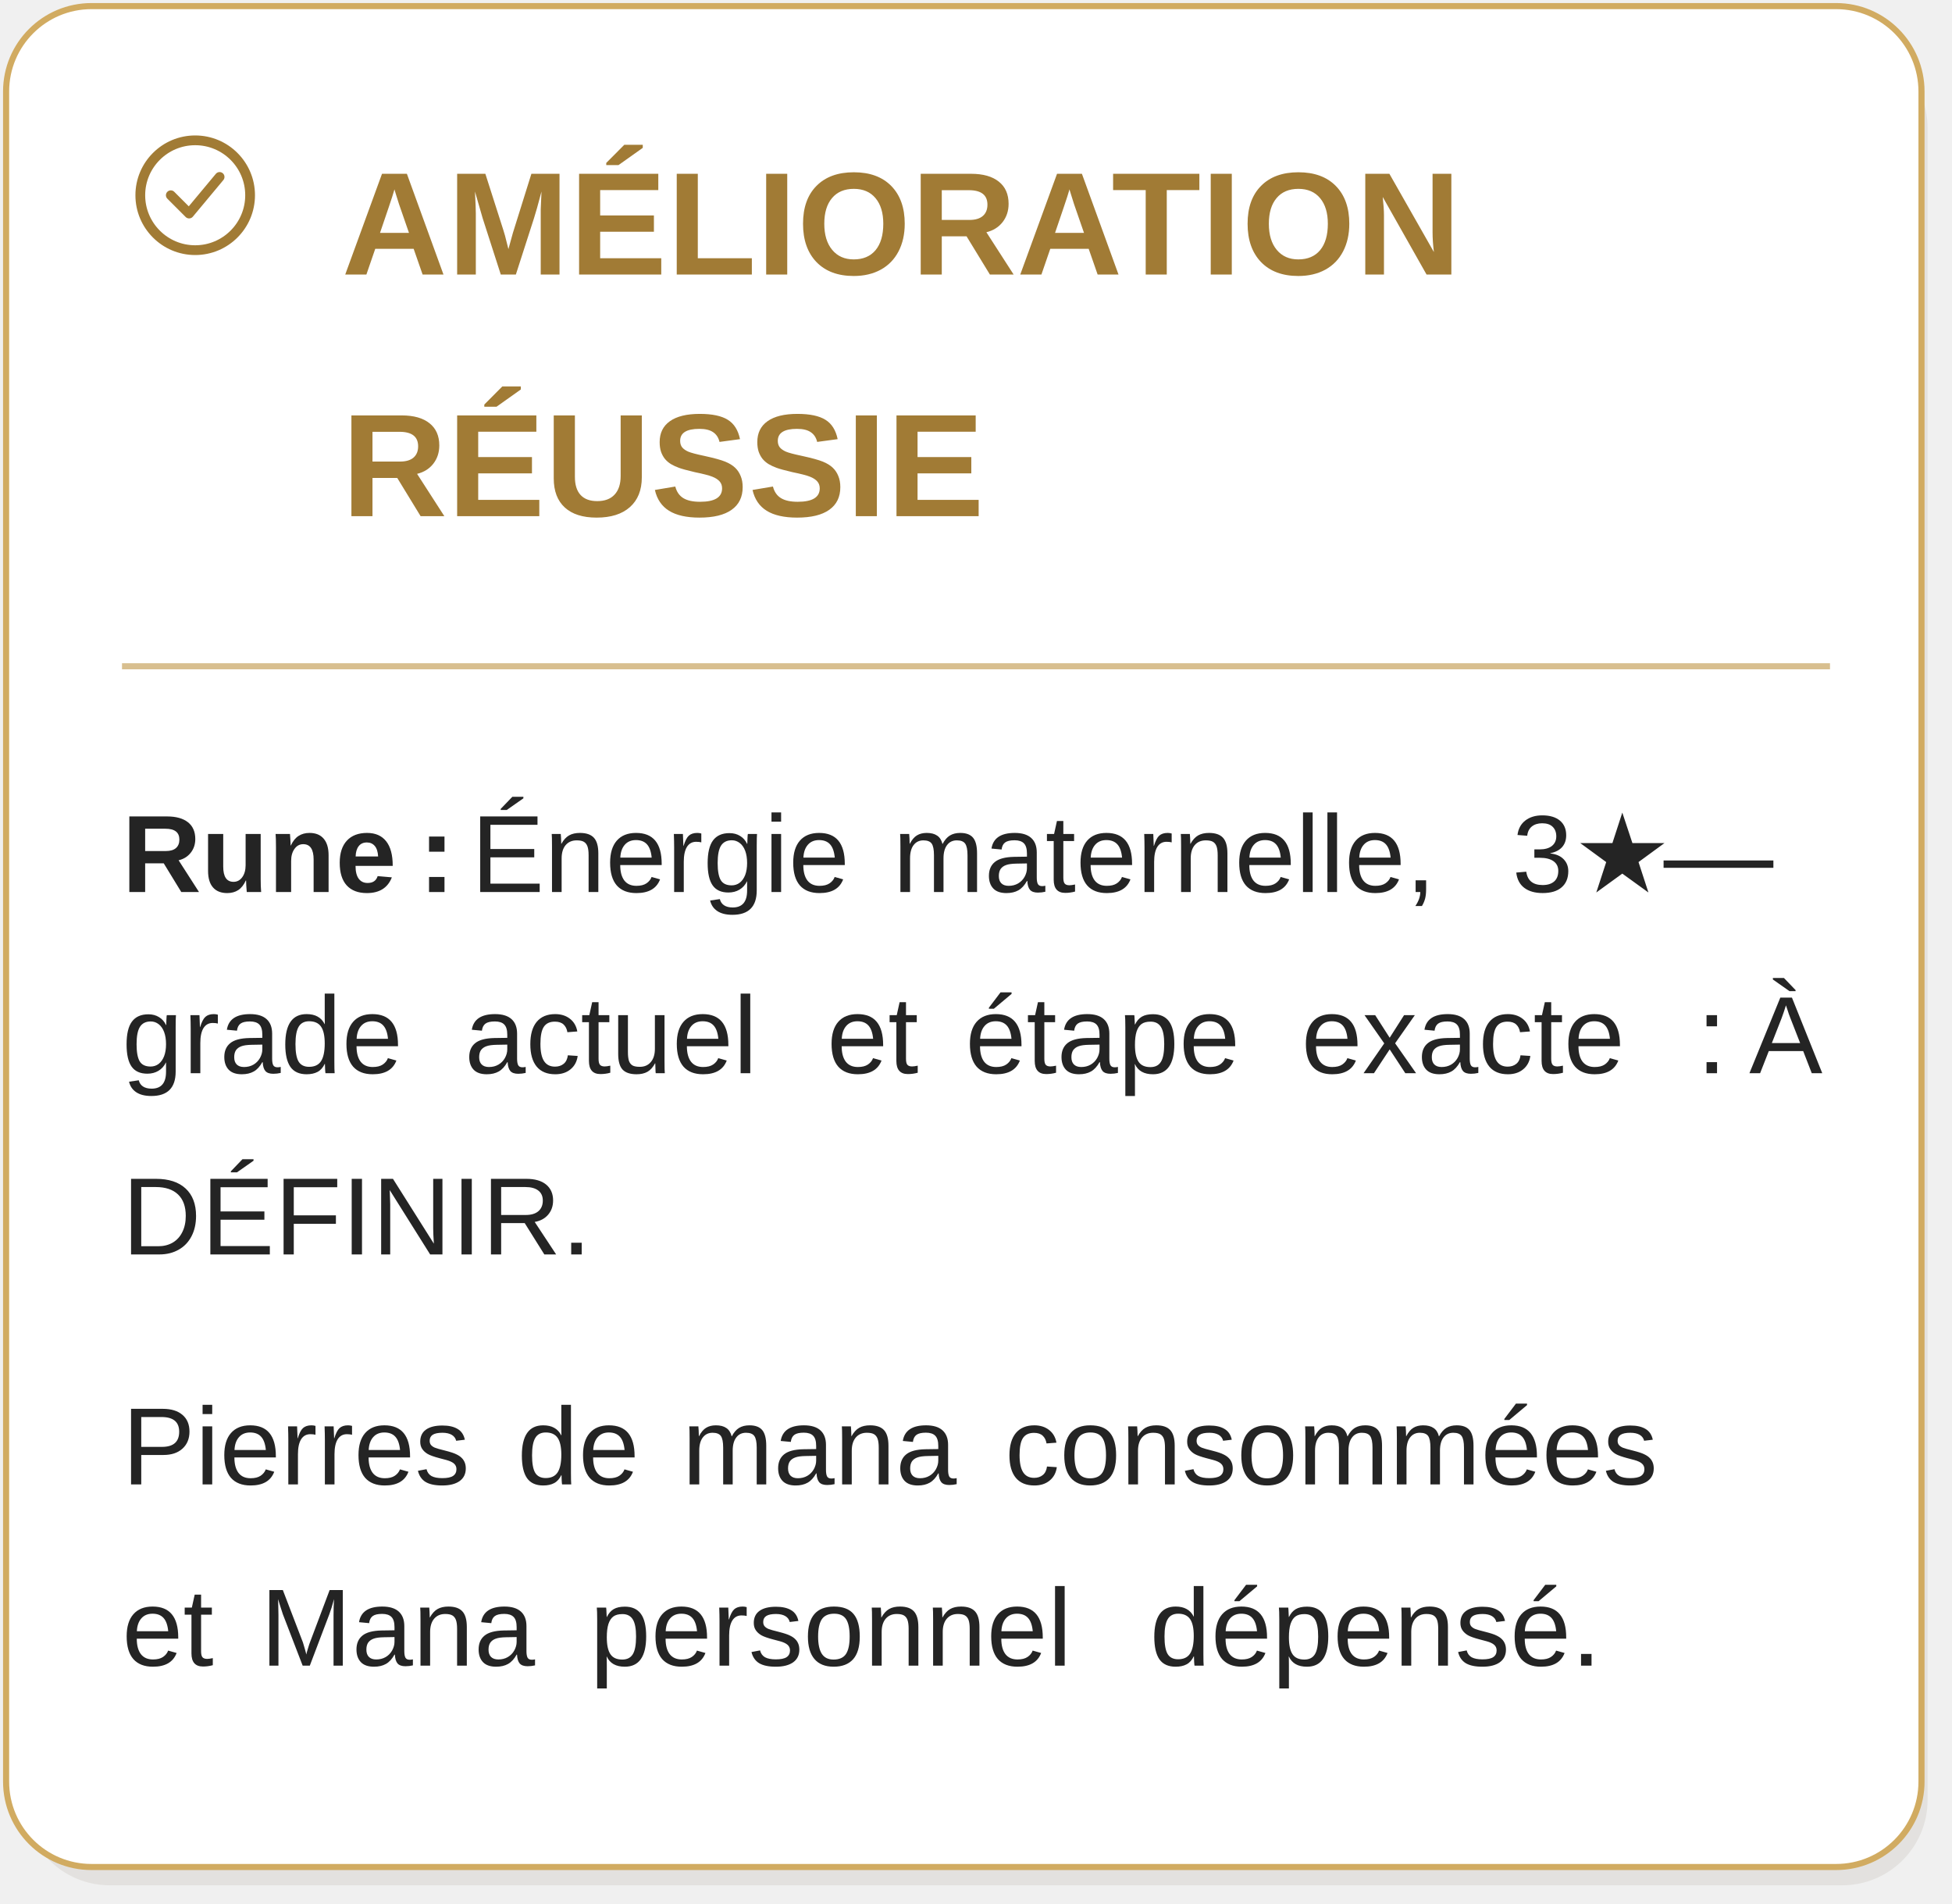
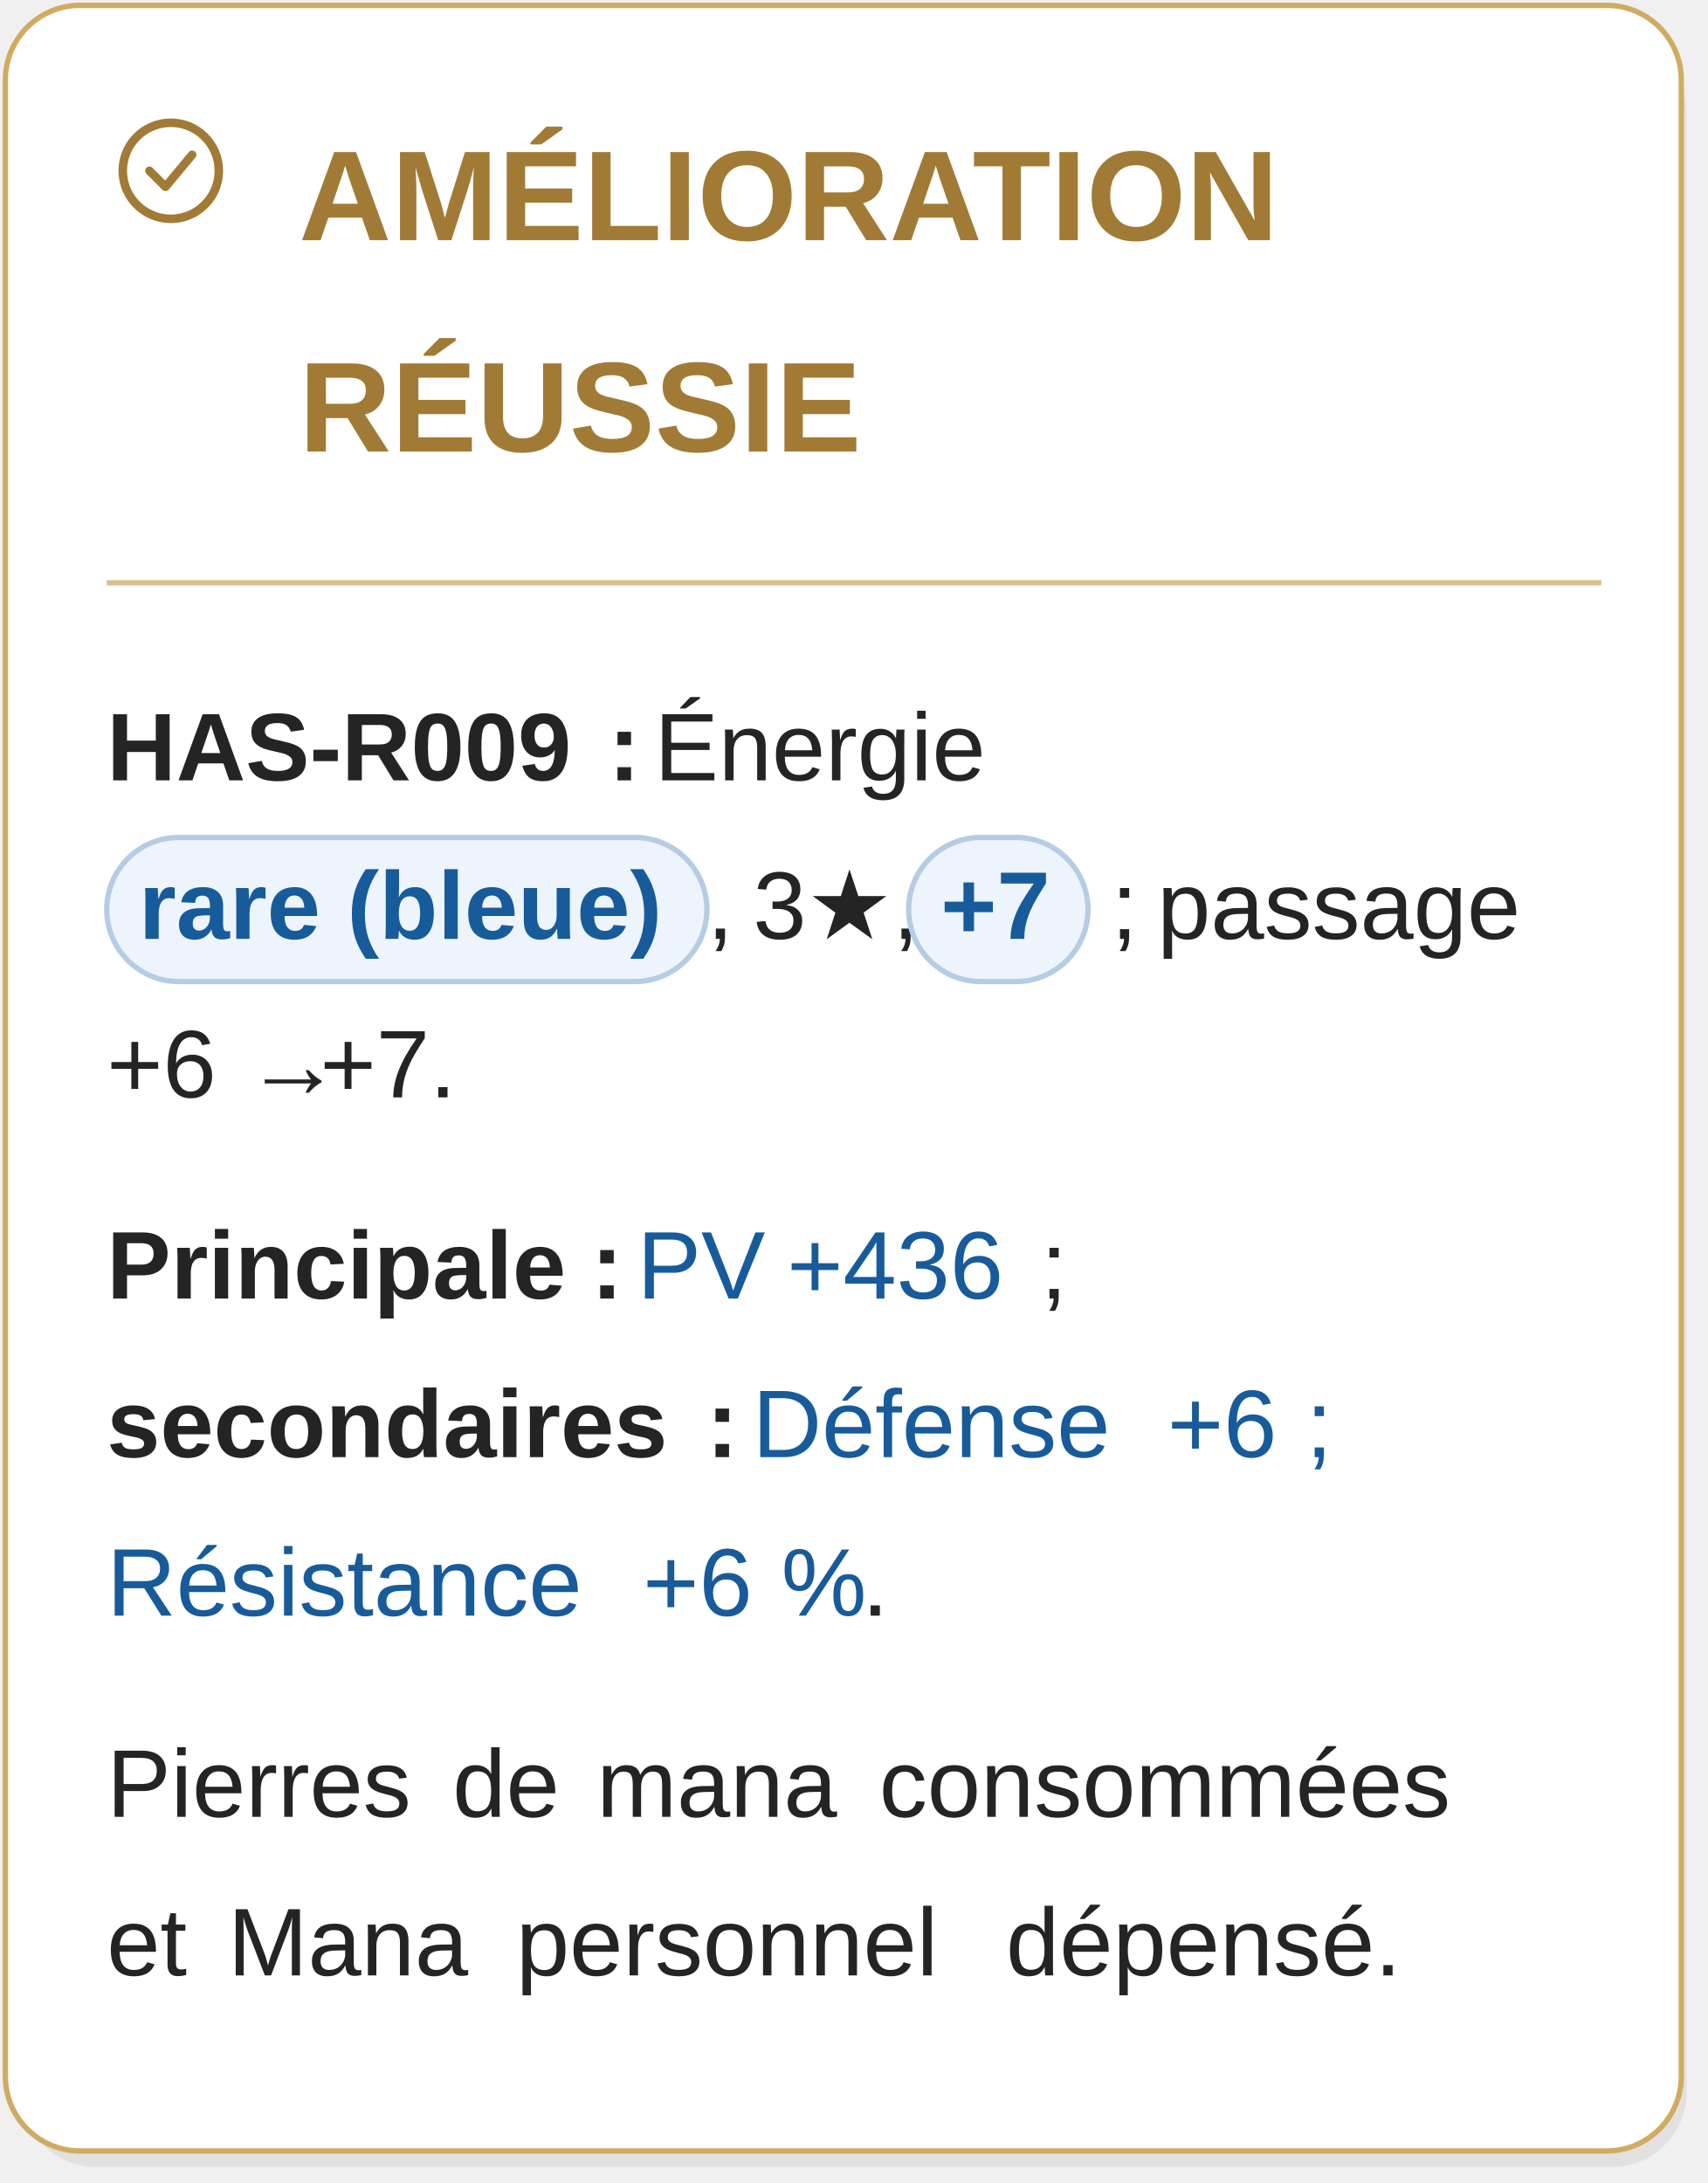
- <svg xmlns="http://www.w3.org/2000/svg" width="320" height="312" viewBox="0 0 320 312" font-family="Arial, sans-serif">
-   <rect x="4" y="7" width="312" height="302" rx="14" fill="#483615" opacity="0.08" />
-   <rect x="1" y="1" width="314" height="305" rx="14" fill="#FFFFFF" stroke="#D1AB61" />
+ <svg xmlns="http://www.w3.org/2000/svg" width="320" height="409" viewBox="0 0 320 409" font-family="Arial, sans-serif">
+   <rect x="4" y="7" width="312" height="399" rx="14" fill="#483615" opacity="0.08" />
+   <rect x="1" y="1" width="314" height="402" rx="14" fill="#FFFFFF" stroke="#D1AB61" />
  <g transform="translate(20 20)" fill="none" stroke="#A17B35" stroke-width="1.6" stroke-linecap="round" stroke-linejoin="round">
    <circle cx="12" cy="12" r="9" />
    <path d="m8 12 3 3 5-6" />
  </g>
  <text x="56.00" y="45.00" font-size="24" font-weight="700" fill="#A17B35" textLength="184.68" lengthAdjust="spacingAndGlyphs" xml:space="preserve">AMÉLIORATION</text>
  <text x="240.68" y="45.00" font-size="24" font-weight="700" fill="#A17B35" textLength="5.40" lengthAdjust="spacingAndGlyphs" xml:space="preserve"> </text>
  <text x="56.00" y="84.60" font-size="24" font-weight="700" fill="#A17B35" textLength="98.28" lengthAdjust="spacingAndGlyphs" xml:space="preserve">RÉUSSIE</text>
  <path d="M20 109.2h280" stroke="#D8BF8F" />
-   <text x="20.00" y="146.20" font-size="18" font-weight="700" fill="#242424" textLength="44.28" lengthAdjust="spacingAndGlyphs" xml:space="preserve">Rune</text>
-   <text x="64.28" y="146.20" font-size="18" font-weight="700" fill="#242424" textLength="4.32" lengthAdjust="spacingAndGlyphs" xml:space="preserve"> </text>
-   <text x="68.60" y="146.20" font-size="18" font-weight="700" fill="#242424" textLength="4.32" lengthAdjust="spacingAndGlyphs" xml:space="preserve">:</text>
-   <text x="72.92" y="146.20" font-size="18" font-weight="400" fill="#242424" textLength="4.32" lengthAdjust="spacingAndGlyphs" xml:space="preserve"> </text>
-   <text x="77.24" y="146.20" font-size="18" font-weight="400" fill="#242424" textLength="64.80" lengthAdjust="spacingAndGlyphs" xml:space="preserve">Énergie</text>
-   <text x="142.04" y="146.20" font-size="18" font-weight="400" fill="#242424" textLength="4.32" lengthAdjust="spacingAndGlyphs" xml:space="preserve"> </text>
-   <text x="146.36" y="146.20" font-size="18" font-weight="400" fill="#242424" textLength="97.20" lengthAdjust="spacingAndGlyphs" xml:space="preserve">maternelle,</text>
-   <text x="243.56" y="146.20" font-size="18" font-weight="400" fill="#242424" textLength="4.32" lengthAdjust="spacingAndGlyphs" xml:space="preserve"> </text>
-   <text x="247.88" y="146.20" font-size="18" font-weight="400" fill="#242424" textLength="20.52" lengthAdjust="spacingAndGlyphs" xml:space="preserve">3★</text>
-   <text x="268.40" y="146.20" font-size="18" font-weight="400" fill="#242424" textLength="4.32" lengthAdjust="spacingAndGlyphs" xml:space="preserve"> </text>
-   <text x="272.72" y="146.20" font-size="18" font-weight="400" fill="#242424" textLength="9.72" lengthAdjust="spacingAndGlyphs" xml:space="preserve">—</text>
-   <text x="282.44" y="146.20" font-size="18" font-weight="400" fill="#242424" textLength="4.32" lengthAdjust="spacingAndGlyphs" xml:space="preserve"> </text>
-   <text x="20.00" y="175.90" font-size="18" font-weight="400" fill="#242424" textLength="51.84" lengthAdjust="spacingAndGlyphs" xml:space="preserve">grade</text>
-   <text x="71.84" y="175.90" font-size="18" font-weight="400" fill="#242424" textLength="4.32" lengthAdjust="spacingAndGlyphs" xml:space="preserve"> </text>
-   <text x="76.16" y="175.90" font-size="18" font-weight="400" fill="#242424" textLength="55.08" lengthAdjust="spacingAndGlyphs" xml:space="preserve">actuel</text>
-   <text x="131.24" y="175.90" font-size="18" font-weight="400" fill="#242424" textLength="4.32" lengthAdjust="spacingAndGlyphs" xml:space="preserve"> </text>
-   <text x="135.56" y="175.90" font-size="18" font-weight="400" fill="#242424" textLength="18.36" lengthAdjust="spacingAndGlyphs" xml:space="preserve">et</text>
-   <text x="153.92" y="175.90" font-size="18" font-weight="400" fill="#242424" textLength="4.32" lengthAdjust="spacingAndGlyphs" xml:space="preserve"> </text>
-   <text x="158.24" y="175.90" font-size="18" font-weight="400" fill="#242424" textLength="50.76" lengthAdjust="spacingAndGlyphs" xml:space="preserve">étape</text>
-   <text x="209.00" y="175.90" font-size="18" font-weight="400" fill="#242424" textLength="4.32" lengthAdjust="spacingAndGlyphs" xml:space="preserve"> </text>
-   <text x="213.32" y="175.90" font-size="18" font-weight="400" fill="#242424" textLength="60.48" lengthAdjust="spacingAndGlyphs" xml:space="preserve">exacte</text>
-   <text x="273.80" y="175.90" font-size="18" font-weight="400" fill="#242424" textLength="4.32" lengthAdjust="spacingAndGlyphs" xml:space="preserve"> </text>
-   <text x="278.12" y="175.90" font-size="18" font-weight="400" fill="#242424" textLength="4.32" lengthAdjust="spacingAndGlyphs" xml:space="preserve">:</text>
-   <text x="282.44" y="175.90" font-size="18" font-weight="400" fill="#242424" textLength="4.32" lengthAdjust="spacingAndGlyphs" xml:space="preserve"> </text>
-   <text x="286.76" y="175.90" font-size="18" font-weight="400" fill="#242424" textLength="9.72" lengthAdjust="spacingAndGlyphs" xml:space="preserve">À</text>
-   <text x="20.00" y="205.60" font-size="18" font-weight="400" fill="#242424" textLength="76.68" lengthAdjust="spacingAndGlyphs" xml:space="preserve">DÉFINIR.</text>
-   <text x="20.00" y="243.30" font-size="18" font-weight="400" fill="#242424" textLength="60.48" lengthAdjust="spacingAndGlyphs" xml:space="preserve">Pierres</text>
-   <text x="80.48" y="243.30" font-size="18" font-weight="400" fill="#242424" textLength="4.32" lengthAdjust="spacingAndGlyphs" xml:space="preserve"> </text>
-   <text x="84.80" y="243.30" font-size="18" font-weight="400" fill="#242424" textLength="22.68" lengthAdjust="spacingAndGlyphs" xml:space="preserve">de</text>
-   <text x="107.48" y="243.30" font-size="18" font-weight="400" fill="#242424" textLength="4.32" lengthAdjust="spacingAndGlyphs" xml:space="preserve"> </text>
-   <text x="111.80" y="243.30" font-size="18" font-weight="400" fill="#242424" textLength="48.60" lengthAdjust="spacingAndGlyphs" xml:space="preserve">mana</text>
-   <text x="160.40" y="243.30" font-size="18" font-weight="400" fill="#242424" textLength="4.32" lengthAdjust="spacingAndGlyphs" xml:space="preserve"> </text>
-   <text x="164.72" y="243.30" font-size="18" font-weight="400" fill="#242424" textLength="117.72" lengthAdjust="spacingAndGlyphs" xml:space="preserve">consommées</text>
-   <text x="282.44" y="243.30" font-size="18" font-weight="400" fill="#242424" textLength="4.32" lengthAdjust="spacingAndGlyphs" xml:space="preserve"> </text>
-   <text x="20.00" y="273.00" font-size="18" font-weight="400" fill="#242424" textLength="18.36" lengthAdjust="spacingAndGlyphs" xml:space="preserve">et</text>
-   <text x="38.36" y="273.00" font-size="18" font-weight="400" fill="#242424" textLength="4.32" lengthAdjust="spacingAndGlyphs" xml:space="preserve"> </text>
-   <text x="42.68" y="273.00" font-size="18" font-weight="400" fill="#242424" textLength="49.68" lengthAdjust="spacingAndGlyphs" xml:space="preserve">Mana</text>
-   <text x="92.36" y="273.00" font-size="18" font-weight="400" fill="#242424" textLength="4.32" lengthAdjust="spacingAndGlyphs" xml:space="preserve"> </text>
-   <text x="96.68" y="273.00" font-size="18" font-weight="400" fill="#242424" textLength="87.48" lengthAdjust="spacingAndGlyphs" xml:space="preserve">personnel</text>
-   <text x="184.16" y="273.00" font-size="18" font-weight="400" fill="#242424" textLength="4.32" lengthAdjust="spacingAndGlyphs" xml:space="preserve"> </text>
-   <text x="188.48" y="273.00" font-size="18" font-weight="400" fill="#242424" textLength="78.84" lengthAdjust="spacingAndGlyphs" xml:space="preserve">dépensé.</text>
+   <text x="20.00" y="146.20" font-size="18" font-weight="700" fill="#242424" textLength="89.64" lengthAdjust="spacingAndGlyphs" xml:space="preserve">HAS-R009</text>
+   <text x="109.64" y="146.20" font-size="18" font-weight="700" fill="#242424" textLength="4.32" lengthAdjust="spacingAndGlyphs" xml:space="preserve"> </text>
+   <text x="113.96" y="146.20" font-size="18" font-weight="700" fill="#242424" textLength="4.32" lengthAdjust="spacingAndGlyphs" xml:space="preserve">:</text>
+   <text x="118.28" y="146.20" font-size="18" font-weight="400" fill="#242424" textLength="4.32" lengthAdjust="spacingAndGlyphs" xml:space="preserve"> </text>
+   <text x="122.60" y="146.20" font-size="18" font-weight="400" fill="#242424" textLength="64.80" lengthAdjust="spacingAndGlyphs" xml:space="preserve">Énergie</text>
+   <text x="187.40" y="146.20" font-size="18" font-weight="400" fill="#242424" textLength="4.32" lengthAdjust="spacingAndGlyphs" xml:space="preserve"> </text>
+   <rect x="20.00" y="156.90" width="112.44" height="27" rx="13.5" fill="#edf4fc" stroke="#b6cce5" />
+   <text x="26.00" y="175.90" font-size="18" font-weight="700" fill="#175b9b" textLength="100.44" lengthAdjust="spacingAndGlyphs" xml:space="preserve">rare (bleue)</text>
+   <text x="132.44" y="175.90" font-size="18" font-weight="400" fill="#242424" textLength="4.32" lengthAdjust="spacingAndGlyphs" xml:space="preserve">,</text>
+   <text x="136.76" y="175.90" font-size="18" font-weight="400" fill="#242424" textLength="4.32" lengthAdjust="spacingAndGlyphs" xml:space="preserve"> </text>
+   <text x="141.08" y="175.90" font-size="18" font-weight="400" fill="#242424" textLength="24.84" lengthAdjust="spacingAndGlyphs" xml:space="preserve">3★,</text>
+   <text x="165.92" y="175.90" font-size="18" font-weight="400" fill="#242424" textLength="4.32" lengthAdjust="spacingAndGlyphs" xml:space="preserve"> </text>
+   <rect x="170.24" y="156.90" width="33.60" height="27" rx="13.5" fill="#edf4fc" stroke="#b6cce5" />
+   <text x="176.24" y="175.90" font-size="18" font-weight="700" fill="#175b9b" textLength="21.60" lengthAdjust="spacingAndGlyphs" xml:space="preserve">+7</text>
+   <text x="203.84" y="175.90" font-size="18" font-weight="400" fill="#242424" textLength="4.32" lengthAdjust="spacingAndGlyphs" xml:space="preserve"> </text>
+   <text x="208.16" y="175.90" font-size="18" font-weight="400" fill="#242424" textLength="4.32" lengthAdjust="spacingAndGlyphs" xml:space="preserve">;</text>
+   <text x="212.48" y="175.90" font-size="18" font-weight="400" fill="#242424" textLength="4.32" lengthAdjust="spacingAndGlyphs" xml:space="preserve"> </text>
+   <text x="216.80" y="175.90" font-size="18" font-weight="400" fill="#242424" textLength="75.60" lengthAdjust="spacingAndGlyphs" xml:space="preserve">passage</text>
+   <text x="292.40" y="175.90" font-size="18" font-weight="400" fill="#242424" textLength="4.32" lengthAdjust="spacingAndGlyphs" xml:space="preserve"> </text>
+   <text x="20.00" y="205.60" font-size="18" font-weight="400" fill="#242424" textLength="21.60" lengthAdjust="spacingAndGlyphs" xml:space="preserve">+6</text>
+   <text x="41.60" y="205.60" font-size="18" font-weight="400" fill="#242424" textLength="4.32" lengthAdjust="spacingAndGlyphs" xml:space="preserve"> </text>
+   <text x="45.92" y="205.60" font-size="18" font-weight="400" fill="#242424" textLength="9.72" lengthAdjust="spacingAndGlyphs" xml:space="preserve">→</text>
+   <text x="55.64" y="205.60" font-size="18" font-weight="400" fill="#242424" textLength="4.32" lengthAdjust="spacingAndGlyphs" xml:space="preserve"> </text>
+   <text x="59.96" y="205.60" font-size="18" font-weight="400" fill="#242424" textLength="25.92" lengthAdjust="spacingAndGlyphs" xml:space="preserve">+7.</text>
+   <text x="20.00" y="243.30" font-size="18" font-weight="700" fill="#242424" textLength="86.40" lengthAdjust="spacingAndGlyphs" xml:space="preserve">Principale</text>
+   <text x="106.40" y="243.30" font-size="18" font-weight="700" fill="#242424" textLength="4.32" lengthAdjust="spacingAndGlyphs" xml:space="preserve"> </text>
+   <text x="110.72" y="243.30" font-size="18" font-weight="700" fill="#242424" textLength="4.32" lengthAdjust="spacingAndGlyphs" xml:space="preserve">:</text>
+   <text x="115.04" y="243.30" font-size="18" font-weight="400" fill="#242424" textLength="4.32" lengthAdjust="spacingAndGlyphs" xml:space="preserve"> </text>
+   <text x="119.36" y="243.30" font-size="18" font-weight="400" fill="#175b9b" textLength="23.76" lengthAdjust="spacingAndGlyphs" xml:space="preserve">PV</text>
+   <text x="143.12" y="243.30" font-size="18" font-weight="400" fill="#175b9b" textLength="4.32" lengthAdjust="spacingAndGlyphs" xml:space="preserve"> </text>
+   <text x="147.44" y="243.30" font-size="18" font-weight="400" fill="#175b9b" textLength="43.20" lengthAdjust="spacingAndGlyphs" xml:space="preserve">+436</text>
+   <text x="190.64" y="243.30" font-size="18" font-weight="400" fill="#242424" textLength="4.32" lengthAdjust="spacingAndGlyphs" xml:space="preserve"> </text>
+   <text x="194.96" y="243.30" font-size="18" font-weight="400" fill="#242424" textLength="4.32" lengthAdjust="spacingAndGlyphs" xml:space="preserve">;</text>
+   <text x="199.28" y="243.30" font-size="18" font-weight="400" fill="#242424" textLength="4.32" lengthAdjust="spacingAndGlyphs" xml:space="preserve"> </text>
+   <text x="20.00" y="273.00" font-size="18" font-weight="700" fill="#242424" textLength="108.00" lengthAdjust="spacingAndGlyphs" xml:space="preserve">secondaires</text>
+   <text x="128.00" y="273.00" font-size="18" font-weight="700" fill="#242424" textLength="4.32" lengthAdjust="spacingAndGlyphs" xml:space="preserve"> </text>
+   <text x="132.32" y="273.00" font-size="18" font-weight="700" fill="#242424" textLength="4.32" lengthAdjust="spacingAndGlyphs" xml:space="preserve">:</text>
+   <text x="136.64" y="273.00" font-size="18" font-weight="400" fill="#242424" textLength="4.32" lengthAdjust="spacingAndGlyphs" xml:space="preserve"> </text>
+   <text x="140.96" y="273.00" font-size="18" font-weight="400" fill="#175b9b" textLength="73.44" lengthAdjust="spacingAndGlyphs" xml:space="preserve">Défense</text>
+   <text x="214.40" y="273.00" font-size="18" font-weight="400" fill="#175b9b" textLength="4.32" lengthAdjust="spacingAndGlyphs" xml:space="preserve"> </text>
+   <text x="218.72" y="273.00" font-size="18" font-weight="400" fill="#175b9b" textLength="21.60" lengthAdjust="spacingAndGlyphs" xml:space="preserve">+6</text>
+   <text x="240.32" y="273.00" font-size="18" font-weight="400" fill="#175b9b" textLength="4.32" lengthAdjust="spacingAndGlyphs" xml:space="preserve"> </text>
+   <text x="244.64" y="273.00" font-size="18" font-weight="400" fill="#175b9b" textLength="4.32" lengthAdjust="spacingAndGlyphs" xml:space="preserve">;</text>
+   <text x="248.96" y="273.00" font-size="18" font-weight="400" fill="#175b9b" textLength="4.32" lengthAdjust="spacingAndGlyphs" xml:space="preserve"> </text>
+   <text x="20.00" y="302.70" font-size="18" font-weight="400" fill="#175b9b" textLength="96.12" lengthAdjust="spacingAndGlyphs" xml:space="preserve">Résistance</text>
+   <text x="116.12" y="302.70" font-size="18" font-weight="400" fill="#175b9b" textLength="4.32" lengthAdjust="spacingAndGlyphs" xml:space="preserve"> </text>
+   <text x="120.44" y="302.70" font-size="18" font-weight="400" fill="#175b9b" textLength="21.60" lengthAdjust="spacingAndGlyphs" xml:space="preserve">+6</text>
+   <text x="142.04" y="302.70" font-size="18" font-weight="400" fill="#175b9b" textLength="4.32" lengthAdjust="spacingAndGlyphs" xml:space="preserve"> </text>
+   <text x="146.36" y="302.70" font-size="18" font-weight="400" fill="#175b9b" textLength="15.12" lengthAdjust="spacingAndGlyphs" xml:space="preserve">%</text>
+   <text x="161.48" y="302.70" font-size="18" font-weight="400" fill="#242424" textLength="4.32" lengthAdjust="spacingAndGlyphs" xml:space="preserve">.</text>
+   <text x="20.00" y="340.40" font-size="18" font-weight="400" fill="#242424" textLength="60.48" lengthAdjust="spacingAndGlyphs" xml:space="preserve">Pierres</text>
+   <text x="80.48" y="340.40" font-size="18" font-weight="400" fill="#242424" textLength="4.32" lengthAdjust="spacingAndGlyphs" xml:space="preserve"> </text>
+   <text x="84.80" y="340.40" font-size="18" font-weight="400" fill="#242424" textLength="22.68" lengthAdjust="spacingAndGlyphs" xml:space="preserve">de</text>
+   <text x="107.48" y="340.40" font-size="18" font-weight="400" fill="#242424" textLength="4.32" lengthAdjust="spacingAndGlyphs" xml:space="preserve"> </text>
+   <text x="111.80" y="340.40" font-size="18" font-weight="400" fill="#242424" textLength="48.60" lengthAdjust="spacingAndGlyphs" xml:space="preserve">mana</text>
+   <text x="160.40" y="340.40" font-size="18" font-weight="400" fill="#242424" textLength="4.32" lengthAdjust="spacingAndGlyphs" xml:space="preserve"> </text>
+   <text x="164.72" y="340.40" font-size="18" font-weight="400" fill="#242424" textLength="117.72" lengthAdjust="spacingAndGlyphs" xml:space="preserve">consommées</text>
+   <text x="282.44" y="340.40" font-size="18" font-weight="400" fill="#242424" textLength="4.32" lengthAdjust="spacingAndGlyphs" xml:space="preserve"> </text>
+   <text x="20.00" y="370.10" font-size="18" font-weight="400" fill="#242424" textLength="18.36" lengthAdjust="spacingAndGlyphs" xml:space="preserve">et</text>
+   <text x="38.36" y="370.10" font-size="18" font-weight="400" fill="#242424" textLength="4.32" lengthAdjust="spacingAndGlyphs" xml:space="preserve"> </text>
+   <text x="42.68" y="370.10" font-size="18" font-weight="400" fill="#242424" textLength="49.68" lengthAdjust="spacingAndGlyphs" xml:space="preserve">Mana</text>
+   <text x="92.36" y="370.10" font-size="18" font-weight="400" fill="#242424" textLength="4.32" lengthAdjust="spacingAndGlyphs" xml:space="preserve"> </text>
+   <text x="96.68" y="370.10" font-size="18" font-weight="400" fill="#242424" textLength="87.48" lengthAdjust="spacingAndGlyphs" xml:space="preserve">personnel</text>
+   <text x="184.16" y="370.10" font-size="18" font-weight="400" fill="#242424" textLength="4.32" lengthAdjust="spacingAndGlyphs" xml:space="preserve"> </text>
+   <text x="188.48" y="370.10" font-size="18" font-weight="400" fill="#242424" textLength="78.84" lengthAdjust="spacingAndGlyphs" xml:space="preserve">dépensé.</text>
</svg>
